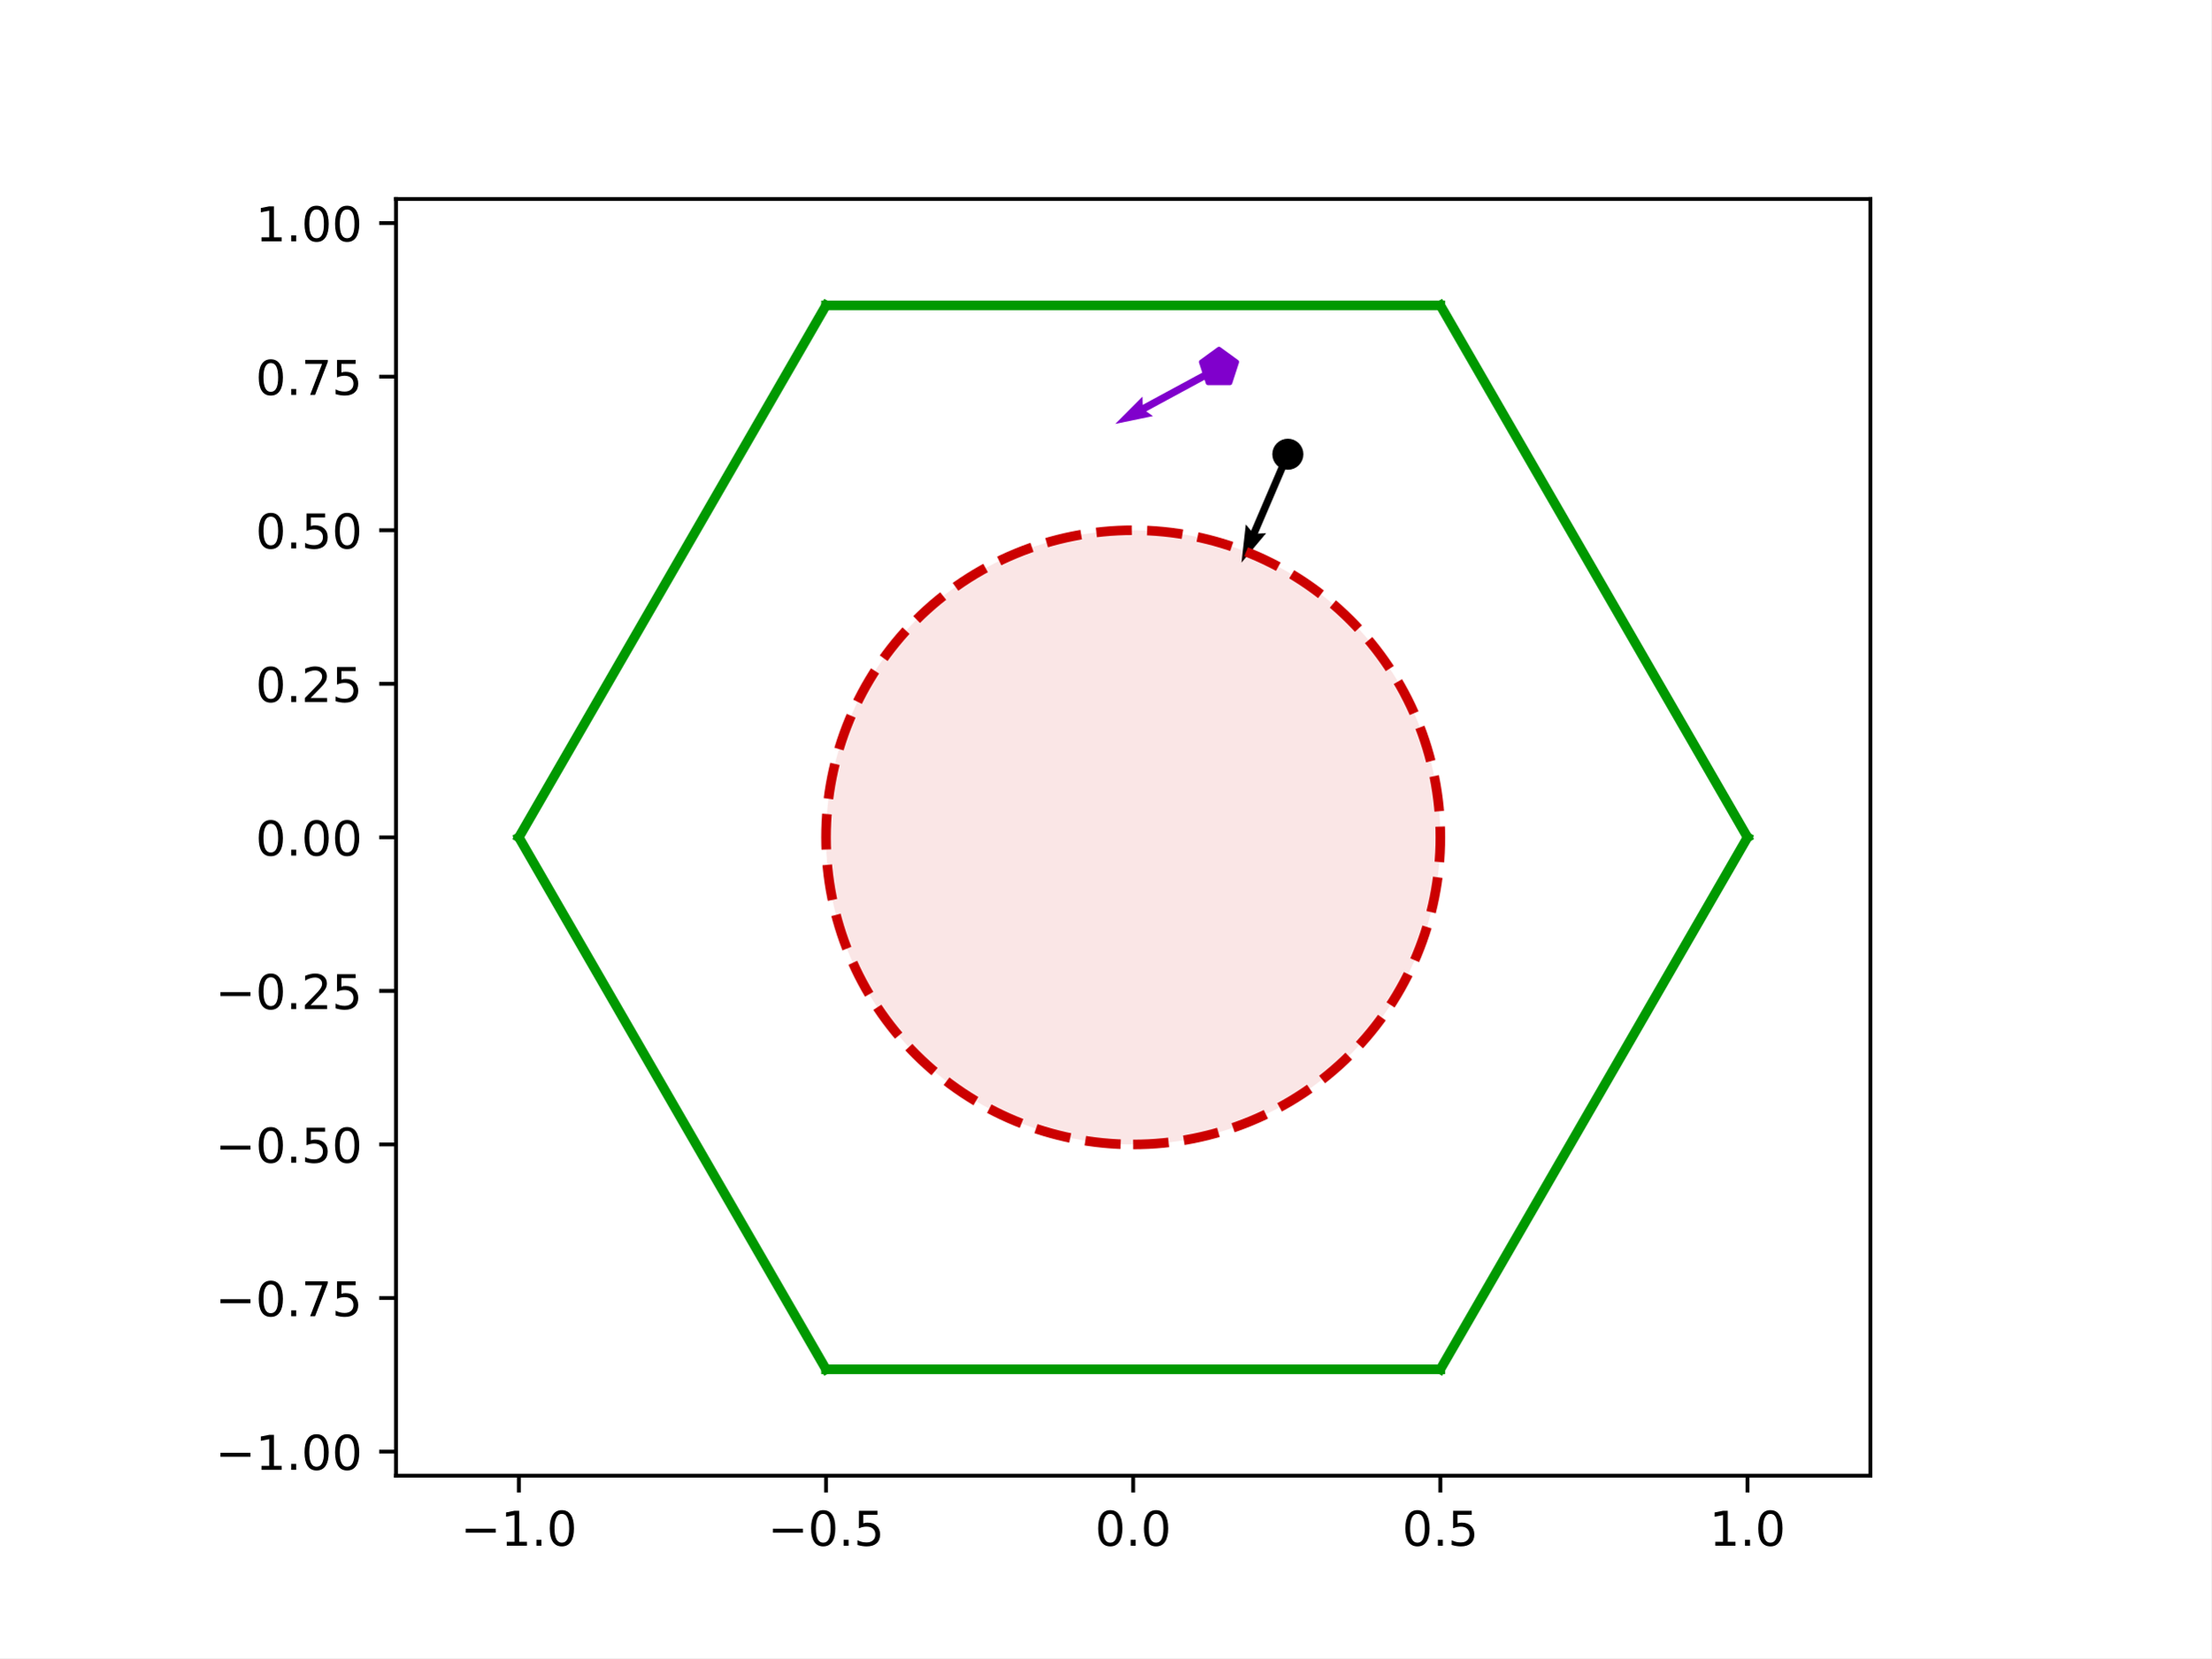
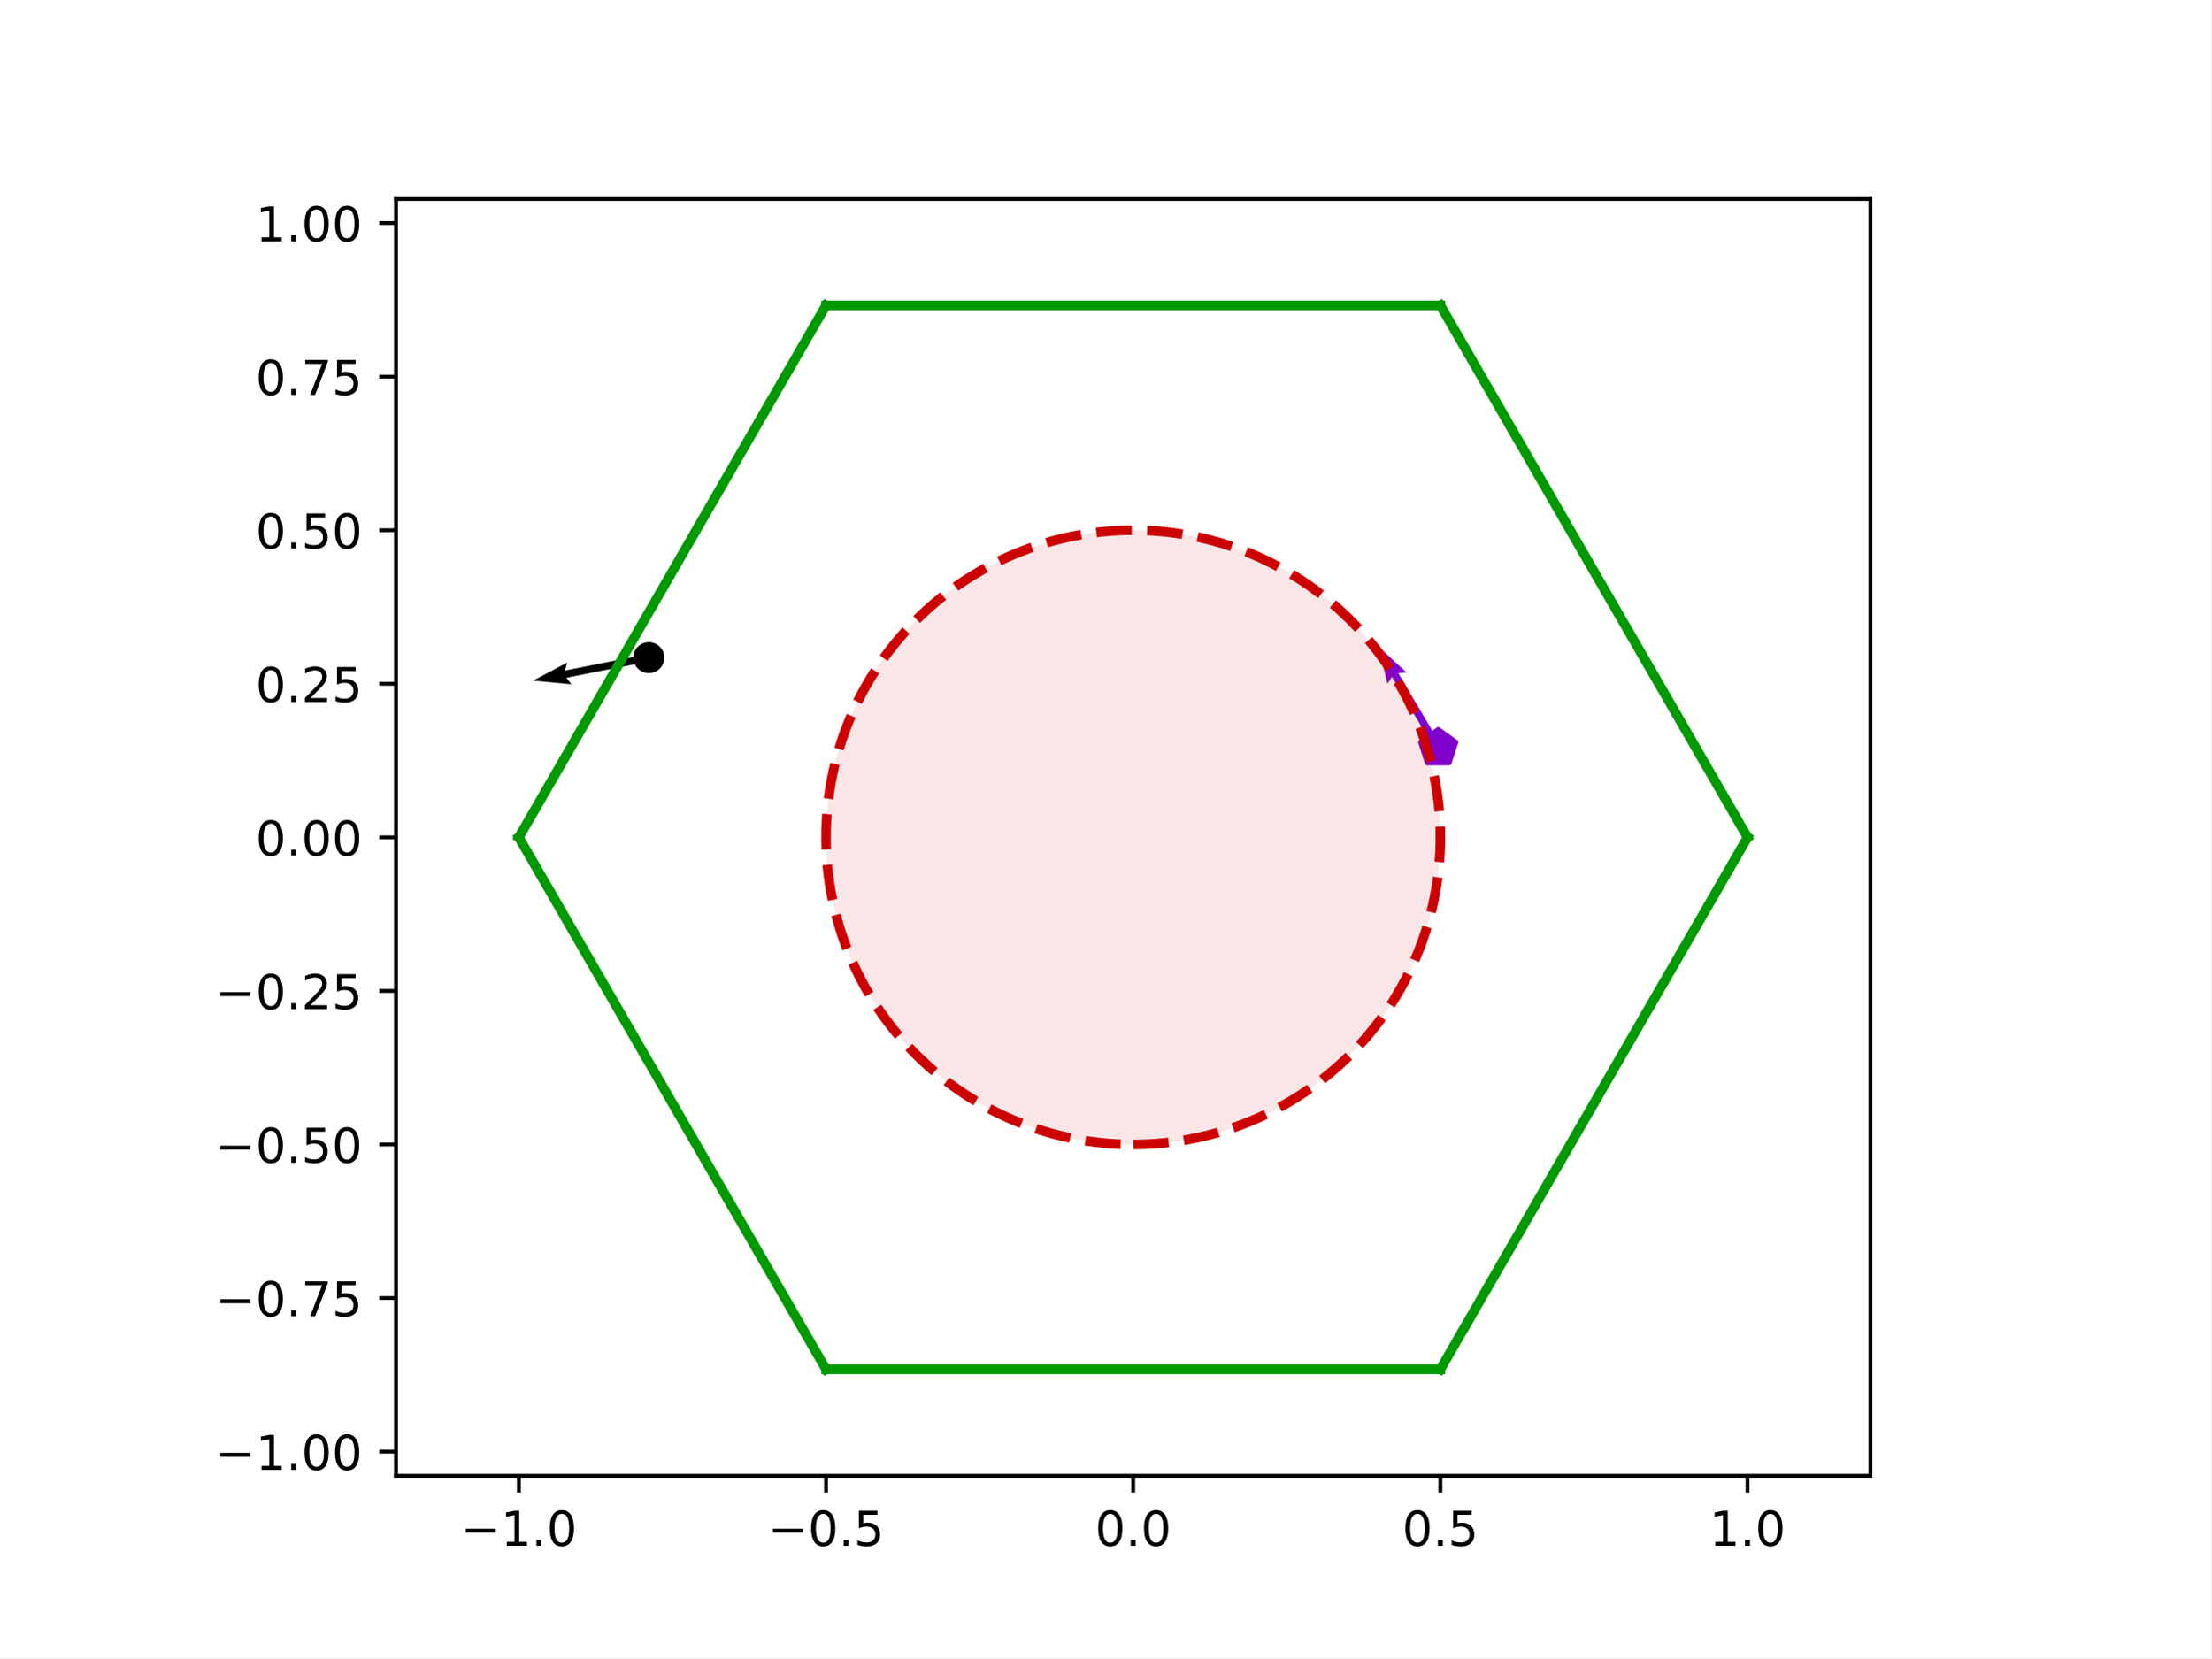
<svg xmlns="http://www.w3.org/2000/svg" xmlns:xlink="http://www.w3.org/1999/xlink" height="345.6pt" version="1.1" viewBox="0 0 460.8 345.6" width="460.8pt">
  <defs>
    <style type="text/css">
*{stroke-linecap:butt;stroke-linejoin:round;}
  </style>
  </defs>
  <g id="figure_1">
    <g id="patch_1">
      <path d="M 0 345.6  L 460.8 345.6  L 460.8 0  L 0 0  z " style="fill:#ffffff;" />
    </g>
    <g id="axes_1">
      <g id="patch_2">
        <path d="M 82.52 307.584  L 389.8 307.584  L 389.8 41.472  L 82.52 41.472  z " style="fill:#ffffff;" />
      </g>
      <g id="PathCollection_1">
        <defs>
-           <path d="M 0 2.739  C 0.726 2.739 1.423 2.45 1.936 1.936  C 2.45 1.423 2.739 0.726 2.739 0  C 2.739 -0.726 2.45 -1.423 1.936 -1.936  C 1.423 -2.45 0.726 -2.739 0 -2.739  C -0.726 -2.739 -1.423 -2.45 -1.936 -1.936  C -2.45 -1.423 -2.739 -0.726 -2.739 0  C -2.739 0.726 -2.45 1.423 -1.936 1.936  C -1.423 2.45 -0.726 2.739 0 2.739  z " id="mafdaf41683" style="stroke:#000000;" />
+           <path d="M 0 2.739  C 0.726 2.739 1.423 2.45 1.936 1.936  C 2.45 1.423 2.739 0.726 2.739 0  C 2.739 -0.726 2.45 -1.423 1.936 -1.936  C 1.423 -2.45 0.726 -2.739 0 -2.739  C -0.726 -2.739 -1.423 -2.45 -1.936 -1.936  C -2.45 -1.423 -2.739 -0.726 -2.739 0  C -2.739 0.726 -2.45 1.423 -1.936 1.936  C -1.423 2.45 -0.726 2.739 0 2.739  z " id="m88a37d6740" style="stroke:#000000;" />
        </defs>
-         <g clip-path="url(#p4268ea8882)">
-           <use style="stroke:#000000;" x="268.393" xlink:href="#mafdaf41683" y="94.676" />
+         <g clip-path="url(#p3b69badbca)">
+           <use style="stroke:#000000;" x="135.209" xlink:href="#m88a37d6740" y="137.07" />
        </g>
      </g>
      <g id="Quiver_1">
-         <path clip-path="url(#p4268ea8882)" d="M 269.099 94.978  L 262.151 111.223  L 263.866 111.121  L 258.725 117.278  L 259.628 109.308  L 260.738 110.619  L 267.687 94.374  L 269.099 94.978  " />
+         <path clip-path="url(#p3b69badbca)" d="M 135.359 137.823  L 118.029 141.267  L 119.082 142.624  L 111.098 141.861  L 118.184 138.103  L 117.73 139.76  L 135.059 136.316  L 135.359 137.823  " />
      </g>
      <g id="PathCollection_2">
        <defs>
-           <path d="M 0 -3.873  L -3.683 -1.197  L -2.276 3.133  L 2.276 3.133  L 3.683 -1.197  z " id="me1ad5b77c9" style="stroke:#8000cc;" />
+           <path d="M 0 -3.873  L -3.683 -1.197  L -2.276 3.133  L 2.276 3.133  L 3.683 -1.197  z " id="m79261df4ac" style="stroke:#8000cc;" />
        </defs>
-         <g clip-path="url(#p4268ea8882)">
-           <use style="fill:#8000cc;stroke:#8000cc;" x="254.043" xlink:href="#me1ad5b77c9" y="76.648" />
+         <g clip-path="url(#p3b69badbca)">
+           <use style="fill:#8000cc;stroke:#8000cc;" x="299.737" xlink:href="#m79261df4ac" y="155.894" />
        </g>
      </g>
      <g id="Quiver_2">
-         <path clip-path="url(#p4268ea8882)" d="M 254.409 77.324  L 238.871 85.735  L 240.278 86.721  L 232.425 88.351  L 238.084 82.668  L 238.139 84.384  L 253.677 75.973  L 254.409 77.324  " style="fill:#8000cc;" />
+         <path clip-path="url(#p3b69badbca)" d="M 299.075 156.285  L 290.091 141.071  L 289.159 142.514  L 287.237 134.727  L 293.128 140.17  L 291.414 140.29  L 300.398 155.504  L 299.075 156.285  " style="fill:#8000cc;" />
      </g>
      <g id="patch_3">
-         <path clip-path="url(#p4268ea8882)" d="M 236.16 238.545  C 253.137 238.545 269.422 231.799 281.427 219.795  C 293.431 207.79 300.177 191.505 300.177 174.528  C 300.177 157.551 293.431 141.266 281.427 129.261  C 269.422 117.257 253.137 110.511 236.16 110.511  C 219.183 110.511 202.898 117.257 190.893 129.261  C 178.889 141.266 172.143 157.551 172.143 174.528  C 172.143 191.505 178.889 207.79 190.893 219.795  C 202.898 231.799 219.183 238.545 236.16 238.545  z " style="fill:#cc0000;fill-opacity:0.1;stroke:#cc0000;stroke-dasharray:7.4,3.2;stroke-dashoffset:0;stroke-linejoin:miter;stroke-width:2;" />
+         <path clip-path="url(#p3b69badbca)" d="M 236.16 238.545  C 253.137 238.545 269.422 231.799 281.427 219.795  C 293.431 207.79 300.177 191.505 300.177 174.528  C 300.177 157.551 293.431 141.266 281.427 129.261  C 269.422 117.257 253.137 110.511 236.16 110.511  C 219.183 110.511 202.898 117.257 190.893 129.261  C 178.889 141.266 172.143 157.551 172.143 174.528  C 172.143 191.505 178.889 207.79 190.893 219.795  C 202.898 231.799 219.183 238.545 236.16 238.545  z " style="fill:#cc0000;fill-opacity:0.1;stroke:#cc0000;stroke-dasharray:7.4,3.2;stroke-dashoffset:0;stroke-linejoin:miter;stroke-width:2;" />
      </g>
      <g id="matplotlib.axis_1">
        <g id="xtick_1">
          <g id="line2d_1">
            <defs>
-               <path d="M 0 0  L 0 3.5  " id="m0611dde01b" style="stroke:#000000;stroke-width:0.8;" />
-             </defs>
-             <g>
-               <use style="stroke:#000000;stroke-width:0.8;" x="108.127" xlink:href="#m0611dde01b" y="307.584" />
+               <path d="M 0 0  L 0 3.5  " id="mc840562b65" style="stroke:#000000;stroke-width:0.8;" />
+             </defs>
+             <g>
+               <use style="stroke:#000000;stroke-width:0.8;" x="108.127" xlink:href="#mc840562b65" y="307.584" />
            </g>
          </g>
          <g id="text_1">
            <defs>
              <path d="M 10.594 35.5  L 73.188 35.5  L 73.188 27.203  L 10.594 27.203  z " id="DejaVuSans-2212" />
              <path d="M 12.406 8.297  L 28.516 8.297  L 28.516 63.922  L 10.984 60.406  L 10.984 69.391  L 28.422 72.906  L 38.281 72.906  L 38.281 8.297  L 54.391 8.297  L 54.391 0  L 12.406 0  z " id="DejaVuSans-31" />
              <path d="M 10.688 12.406  L 21 12.406  L 21 0  L 10.688 0  z " id="DejaVuSans-2e" />
              <path d="M 31.781 66.406  Q 24.172 66.406 20.328 58.906  Q 16.5 51.422 16.5 36.375  Q 16.5 21.391 20.328 13.891  Q 24.172 6.391 31.781 6.391  Q 39.453 6.391 43.281 13.891  Q 47.125 21.391 47.125 36.375  Q 47.125 51.422 43.281 58.906  Q 39.453 66.406 31.781 66.406  z M 31.781 74.219  Q 44.047 74.219 50.516 64.516  Q 56.984 54.828 56.984 36.375  Q 56.984 17.969 50.516 8.266  Q 44.047 -1.422 31.781 -1.422  Q 19.531 -1.422 13.062 8.266  Q 6.594 17.969 6.594 36.375  Q 6.594 54.828 13.062 64.516  Q 19.531 74.219 31.781 74.219  z " id="DejaVuSans-30" />
            </defs>
            <g transform="translate(95.9854 322.1824)scale(0.1 -0.1)">
              <use xlink:href="#DejaVuSans-2212" />
              <use x="83.789" xlink:href="#DejaVuSans-31" />
              <use x="147.412" xlink:href="#DejaVuSans-2e" />
              <use x="179.199" xlink:href="#DejaVuSans-30" />
            </g>
          </g>
        </g>
        <g id="xtick_2">
          <g id="line2d_2">
            <g>
-               <use style="stroke:#000000;stroke-width:0.8;" x="172.143" xlink:href="#m0611dde01b" y="307.584" />
+               <use style="stroke:#000000;stroke-width:0.8;" x="172.143" xlink:href="#mc840562b65" y="307.584" />
            </g>
          </g>
          <g id="text_2">
            <defs>
              <path d="M 10.797 72.906  L 49.516 72.906  L 49.516 64.594  L 19.828 64.594  L 19.828 46.734  Q 21.969 47.469 24.109 47.828  Q 26.266 48.188 28.422 48.188  Q 40.625 48.188 47.75 41.5  Q 54.891 34.812 54.891 23.391  Q 54.891 11.625 47.562 5.094  Q 40.234 -1.422 26.906 -1.422  Q 22.312 -1.422 17.547 -0.641  Q 12.797 0.141 7.719 1.703  L 7.719 11.625  Q 12.109 9.234 16.797 8.062  Q 21.484 6.891 26.703 6.891  Q 35.156 6.891 40.078 11.328  Q 45.016 15.766 45.016 23.391  Q 45.016 31 40.078 35.438  Q 35.156 39.891 26.703 39.891  Q 22.75 39.891 18.812 39.016  Q 14.891 38.141 10.797 36.281  z " id="DejaVuSans-35" />
            </defs>
            <g transform="translate(160.002 322.1824)scale(0.1 -0.1)">
              <use xlink:href="#DejaVuSans-2212" />
              <use x="83.789" xlink:href="#DejaVuSans-30" />
              <use x="147.412" xlink:href="#DejaVuSans-2e" />
              <use x="179.199" xlink:href="#DejaVuSans-35" />
            </g>
          </g>
        </g>
        <g id="xtick_3">
          <g id="line2d_3">
            <g>
-               <use style="stroke:#000000;stroke-width:0.8;" x="236.16" xlink:href="#m0611dde01b" y="307.584" />
+               <use style="stroke:#000000;stroke-width:0.8;" x="236.16" xlink:href="#mc840562b65" y="307.584" />
            </g>
          </g>
          <g id="text_3">
            <g transform="translate(228.2084 322.1824)scale(0.1 -0.1)">
              <use xlink:href="#DejaVuSans-30" />
              <use x="63.623" xlink:href="#DejaVuSans-2e" />
              <use x="95.41" xlink:href="#DejaVuSans-30" />
            </g>
          </g>
        </g>
        <g id="xtick_4">
          <g id="line2d_4">
            <g>
-               <use style="stroke:#000000;stroke-width:0.8;" x="300.177" xlink:href="#m0611dde01b" y="307.584" />
+               <use style="stroke:#000000;stroke-width:0.8;" x="300.177" xlink:href="#mc840562b65" y="307.584" />
            </g>
          </g>
          <g id="text_4">
            <g transform="translate(292.225 322.1824)scale(0.1 -0.1)">
              <use xlink:href="#DejaVuSans-30" />
              <use x="63.623" xlink:href="#DejaVuSans-2e" />
              <use x="95.41" xlink:href="#DejaVuSans-35" />
            </g>
          </g>
        </g>
        <g id="xtick_5">
          <g id="line2d_5">
            <g>
-               <use style="stroke:#000000;stroke-width:0.8;" x="364.193" xlink:href="#m0611dde01b" y="307.584" />
+               <use style="stroke:#000000;stroke-width:0.8;" x="364.193" xlink:href="#mc840562b65" y="307.584" />
            </g>
          </g>
          <g id="text_5">
            <g transform="translate(356.2416 322.1824)scale(0.1 -0.1)">
              <use xlink:href="#DejaVuSans-31" />
              <use x="63.623" xlink:href="#DejaVuSans-2e" />
              <use x="95.41" xlink:href="#DejaVuSans-30" />
            </g>
          </g>
        </g>
      </g>
      <g id="matplotlib.axis_2">
        <g id="ytick_1">
          <g id="line2d_6">
            <defs>
-               <path d="M 0 0  L -3.5 0  " id="m6a0cebccc3" style="stroke:#000000;stroke-width:0.8;" />
-             </defs>
-             <g>
-               <use style="stroke:#000000;stroke-width:0.8;" x="82.52" xlink:href="#m6a0cebccc3" y="302.561" />
+               <path d="M 0 0  L -3.5 0  " id="m36542452bb" style="stroke:#000000;stroke-width:0.8;" />
+             </defs>
+             <g>
+               <use style="stroke:#000000;stroke-width:0.8;" x="82.52" xlink:href="#m36542452bb" y="302.561" />
            </g>
          </g>
          <g id="text_6">
            <g transform="translate(44.87485 306.3604)scale(0.1 -0.1)">
              <use xlink:href="#DejaVuSans-2212" />
              <use x="83.789" xlink:href="#DejaVuSans-31" />
              <use x="147.412" xlink:href="#DejaVuSans-2e" />
              <use x="179.199" xlink:href="#DejaVuSans-30" />
              <use x="242.822" xlink:href="#DejaVuSans-30" />
            </g>
          </g>
        </g>
        <g id="ytick_2">
          <g id="line2d_7">
            <g>
-               <use style="stroke:#000000;stroke-width:0.8;" x="82.52" xlink:href="#m6a0cebccc3" y="270.553" />
+               <use style="stroke:#000000;stroke-width:0.8;" x="82.52" xlink:href="#m36542452bb" y="270.553" />
            </g>
          </g>
          <g id="text_7">
            <defs>
              <path d="M 8.203 72.906  L 55.078 72.906  L 55.078 68.703  L 28.609 0  L 18.312 0  L 43.219 64.594  L 8.203 64.594  z " id="DejaVuSans-37" />
            </defs>
            <g transform="translate(44.87485 274.3521)scale(0.1 -0.1)">
              <use xlink:href="#DejaVuSans-2212" />
              <use x="83.789" xlink:href="#DejaVuSans-30" />
              <use x="147.412" xlink:href="#DejaVuSans-2e" />
              <use x="179.199" xlink:href="#DejaVuSans-37" />
              <use x="242.822" xlink:href="#DejaVuSans-35" />
            </g>
          </g>
        </g>
        <g id="ytick_3">
          <g id="line2d_8">
            <g>
-               <use style="stroke:#000000;stroke-width:0.8;" x="82.52" xlink:href="#m6a0cebccc3" y="238.545" />
+               <use style="stroke:#000000;stroke-width:0.8;" x="82.52" xlink:href="#m36542452bb" y="238.545" />
            </g>
          </g>
          <g id="text_8">
            <g transform="translate(44.87485 242.3438)scale(0.1 -0.1)">
              <use xlink:href="#DejaVuSans-2212" />
              <use x="83.789" xlink:href="#DejaVuSans-30" />
              <use x="147.412" xlink:href="#DejaVuSans-2e" />
              <use x="179.199" xlink:href="#DejaVuSans-35" />
              <use x="242.822" xlink:href="#DejaVuSans-30" />
            </g>
          </g>
        </g>
        <g id="ytick_4">
          <g id="line2d_9">
            <g>
-               <use style="stroke:#000000;stroke-width:0.8;" x="82.52" xlink:href="#m6a0cebccc3" y="206.536" />
+               <use style="stroke:#000000;stroke-width:0.8;" x="82.52" xlink:href="#m36542452bb" y="206.536" />
            </g>
          </g>
          <g id="text_9">
            <defs>
              <path d="M 19.188 8.297  L 53.609 8.297  L 53.609 0  L 7.328 0  L 7.328 8.297  Q 12.938 14.109 22.625 23.891  Q 32.328 33.688 34.812 36.531  Q 39.547 41.844 41.422 45.531  Q 43.312 49.219 43.312 52.781  Q 43.312 58.594 39.234 62.25  Q 35.156 65.922 28.609 65.922  Q 23.969 65.922 18.812 64.312  Q 13.672 62.703 7.812 59.422  L 7.812 69.391  Q 13.766 71.781 18.938 73  Q 24.125 74.219 28.422 74.219  Q 39.75 74.219 46.484 68.547  Q 53.219 62.891 53.219 53.422  Q 53.219 48.922 51.531 44.891  Q 49.859 40.875 45.406 35.406  Q 44.188 33.984 37.641 27.219  Q 31.109 20.453 19.188 8.297  z " id="DejaVuSans-32" />
            </defs>
            <g transform="translate(44.87485 210.3355)scale(0.1 -0.1)">
              <use xlink:href="#DejaVuSans-2212" />
              <use x="83.789" xlink:href="#DejaVuSans-30" />
              <use x="147.412" xlink:href="#DejaVuSans-2e" />
              <use x="179.199" xlink:href="#DejaVuSans-32" />
              <use x="242.822" xlink:href="#DejaVuSans-35" />
            </g>
          </g>
        </g>
        <g id="ytick_5">
          <g id="line2d_10">
            <g>
-               <use style="stroke:#000000;stroke-width:0.8;" x="82.52" xlink:href="#m6a0cebccc3" y="174.528" />
+               <use style="stroke:#000000;stroke-width:0.8;" x="82.52" xlink:href="#m36542452bb" y="174.528" />
            </g>
          </g>
          <g id="text_10">
            <g transform="translate(53.25454 178.3272)scale(0.1 -0.1)">
              <use xlink:href="#DejaVuSans-30" />
              <use x="63.623" xlink:href="#DejaVuSans-2e" />
              <use x="95.41" xlink:href="#DejaVuSans-30" />
              <use x="159.033" xlink:href="#DejaVuSans-30" />
            </g>
          </g>
        </g>
        <g id="ytick_6">
          <g id="line2d_11">
            <g>
-               <use style="stroke:#000000;stroke-width:0.8;" x="82.52" xlink:href="#m6a0cebccc3" y="142.52" />
+               <use style="stroke:#000000;stroke-width:0.8;" x="82.52" xlink:href="#m36542452bb" y="142.52" />
            </g>
          </g>
          <g id="text_11">
            <g transform="translate(53.25454 146.3189)scale(0.1 -0.1)">
              <use xlink:href="#DejaVuSans-30" />
              <use x="63.623" xlink:href="#DejaVuSans-2e" />
              <use x="95.41" xlink:href="#DejaVuSans-32" />
              <use x="159.033" xlink:href="#DejaVuSans-35" />
            </g>
          </g>
        </g>
        <g id="ytick_7">
          <g id="line2d_12">
            <g>
-               <use style="stroke:#000000;stroke-width:0.8;" x="82.52" xlink:href="#m6a0cebccc3" y="110.511" />
+               <use style="stroke:#000000;stroke-width:0.8;" x="82.52" xlink:href="#m36542452bb" y="110.511" />
            </g>
          </g>
          <g id="text_12">
            <g transform="translate(53.25454 114.3106)scale(0.1 -0.1)">
              <use xlink:href="#DejaVuSans-30" />
              <use x="63.623" xlink:href="#DejaVuSans-2e" />
              <use x="95.41" xlink:href="#DejaVuSans-35" />
              <use x="159.033" xlink:href="#DejaVuSans-30" />
            </g>
          </g>
        </g>
        <g id="ytick_8">
          <g id="line2d_13">
            <g>
-               <use style="stroke:#000000;stroke-width:0.8;" x="82.52" xlink:href="#m6a0cebccc3" y="78.503" />
+               <use style="stroke:#000000;stroke-width:0.8;" x="82.52" xlink:href="#m36542452bb" y="78.503" />
            </g>
          </g>
          <g id="text_13">
            <g transform="translate(53.25454 82.30232)scale(0.1 -0.1)">
              <use xlink:href="#DejaVuSans-30" />
              <use x="63.623" xlink:href="#DejaVuSans-2e" />
              <use x="95.41" xlink:href="#DejaVuSans-37" />
              <use x="159.033" xlink:href="#DejaVuSans-35" />
            </g>
          </g>
        </g>
        <g id="ytick_9">
          <g id="line2d_14">
            <g>
-               <use style="stroke:#000000;stroke-width:0.8;" x="82.52" xlink:href="#m6a0cebccc3" y="46.495" />
+               <use style="stroke:#000000;stroke-width:0.8;" x="82.52" xlink:href="#m36542452bb" y="46.495" />
            </g>
          </g>
          <g id="text_14">
            <g transform="translate(53.25454 50.29402)scale(0.1 -0.1)">
              <use xlink:href="#DejaVuSans-31" />
              <use x="63.623" xlink:href="#DejaVuSans-2e" />
              <use x="95.41" xlink:href="#DejaVuSans-30" />
              <use x="159.033" xlink:href="#DejaVuSans-30" />
            </g>
          </g>
        </g>
      </g>
      <g id="line2d_15">
-         <path clip-path="url(#p4268ea8882)" d="M 300.177 63.648  L 172.143 63.648  " style="fill:none;stroke:#009900;stroke-linecap:square;stroke-width:2;" />
+         <path clip-path="url(#p3b69badbca)" d="M 300.177 63.648  L 172.143 63.648  " style="fill:none;stroke:#009900;stroke-linecap:square;stroke-width:2;" />
      </g>
      <g id="line2d_16">
-         <path clip-path="url(#p4268ea8882)" d="M 172.143 63.648  L 108.127 174.528  " style="fill:none;stroke:#009900;stroke-linecap:square;stroke-width:2;" />
+         <path clip-path="url(#p3b69badbca)" d="M 172.143 63.648  L 108.127 174.528  " style="fill:none;stroke:#009900;stroke-linecap:square;stroke-width:2;" />
      </g>
      <g id="line2d_17">
-         <path clip-path="url(#p4268ea8882)" d="M 108.127 174.528  L 172.143 285.408  " style="fill:none;stroke:#009900;stroke-linecap:square;stroke-width:2;" />
+         <path clip-path="url(#p3b69badbca)" d="M 108.127 174.528  L 172.143 285.408  " style="fill:none;stroke:#009900;stroke-linecap:square;stroke-width:2;" />
      </g>
      <g id="line2d_18">
-         <path clip-path="url(#p4268ea8882)" d="M 172.143 285.408  L 300.177 285.408  " style="fill:none;stroke:#009900;stroke-linecap:square;stroke-width:2;" />
+         <path clip-path="url(#p3b69badbca)" d="M 172.143 285.408  L 300.177 285.408  " style="fill:none;stroke:#009900;stroke-linecap:square;stroke-width:2;" />
      </g>
      <g id="line2d_19">
-         <path clip-path="url(#p4268ea8882)" d="M 300.177 285.408  L 364.193 174.528  " style="fill:none;stroke:#009900;stroke-linecap:square;stroke-width:2;" />
+         <path clip-path="url(#p3b69badbca)" d="M 300.177 285.408  L 364.193 174.528  " style="fill:none;stroke:#009900;stroke-linecap:square;stroke-width:2;" />
      </g>
      <g id="line2d_20">
-         <path clip-path="url(#p4268ea8882)" d="M 364.193 174.528  L 300.177 63.648  " style="fill:none;stroke:#009900;stroke-linecap:square;stroke-width:2;" />
+         <path clip-path="url(#p3b69badbca)" d="M 364.193 174.528  L 300.177 63.648  " style="fill:none;stroke:#009900;stroke-linecap:square;stroke-width:2;" />
      </g>
      <g id="patch_4">
        <path d="M 82.52 307.584  L 82.52 41.472  " style="fill:none;stroke:#000000;stroke-linecap:square;stroke-linejoin:miter;stroke-width:0.8;" />
      </g>
      <g id="patch_5">
        <path d="M 389.8 307.584  L 389.8 41.472  " style="fill:none;stroke:#000000;stroke-linecap:square;stroke-linejoin:miter;stroke-width:0.8;" />
      </g>
      <g id="patch_6">
        <path d="M 82.52 307.584  L 389.8 307.584  " style="fill:none;stroke:#000000;stroke-linecap:square;stroke-linejoin:miter;stroke-width:0.8;" />
      </g>
      <g id="patch_7">
        <path d="M 82.52 41.472  L 389.8 41.472  " style="fill:none;stroke:#000000;stroke-linecap:square;stroke-linejoin:miter;stroke-width:0.8;" />
      </g>
    </g>
  </g>
  <defs>
-     <clipPath id="p4268ea8882">
+     <clipPath id="p3b69badbca">
      <rect height="266.112" width="307.28" x="82.52" y="41.472" />
    </clipPath>
  </defs>
</svg>
